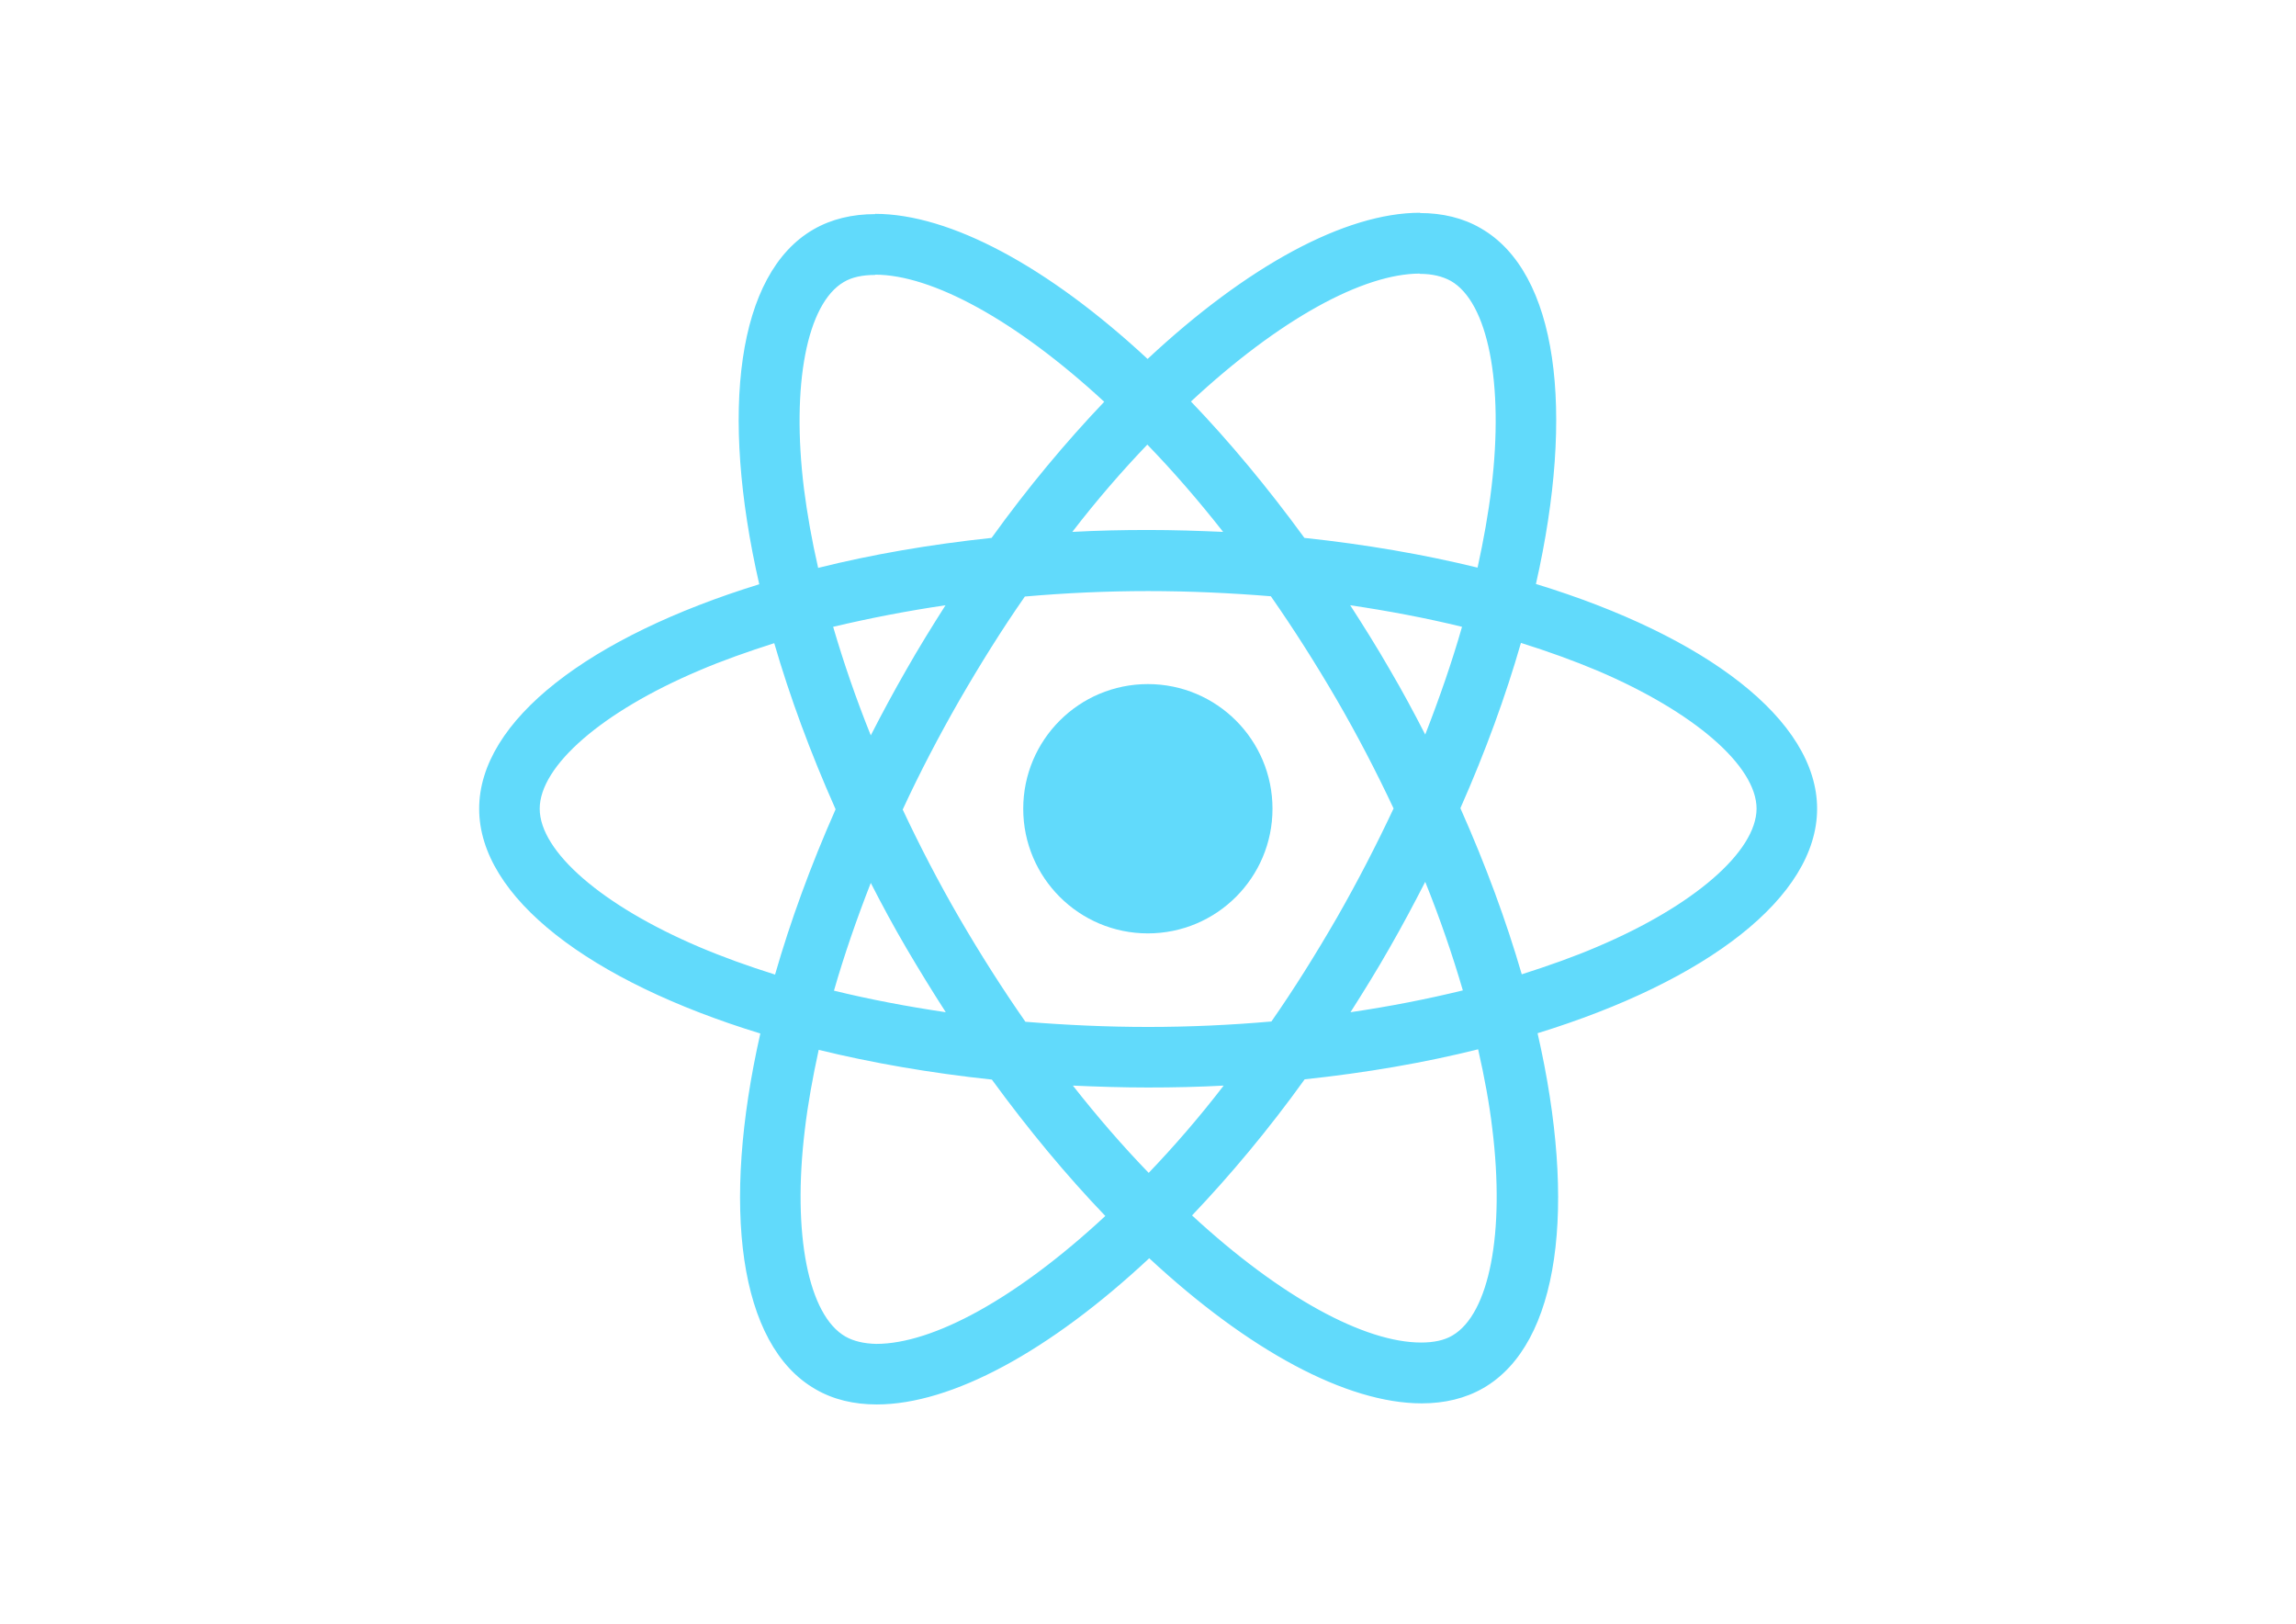
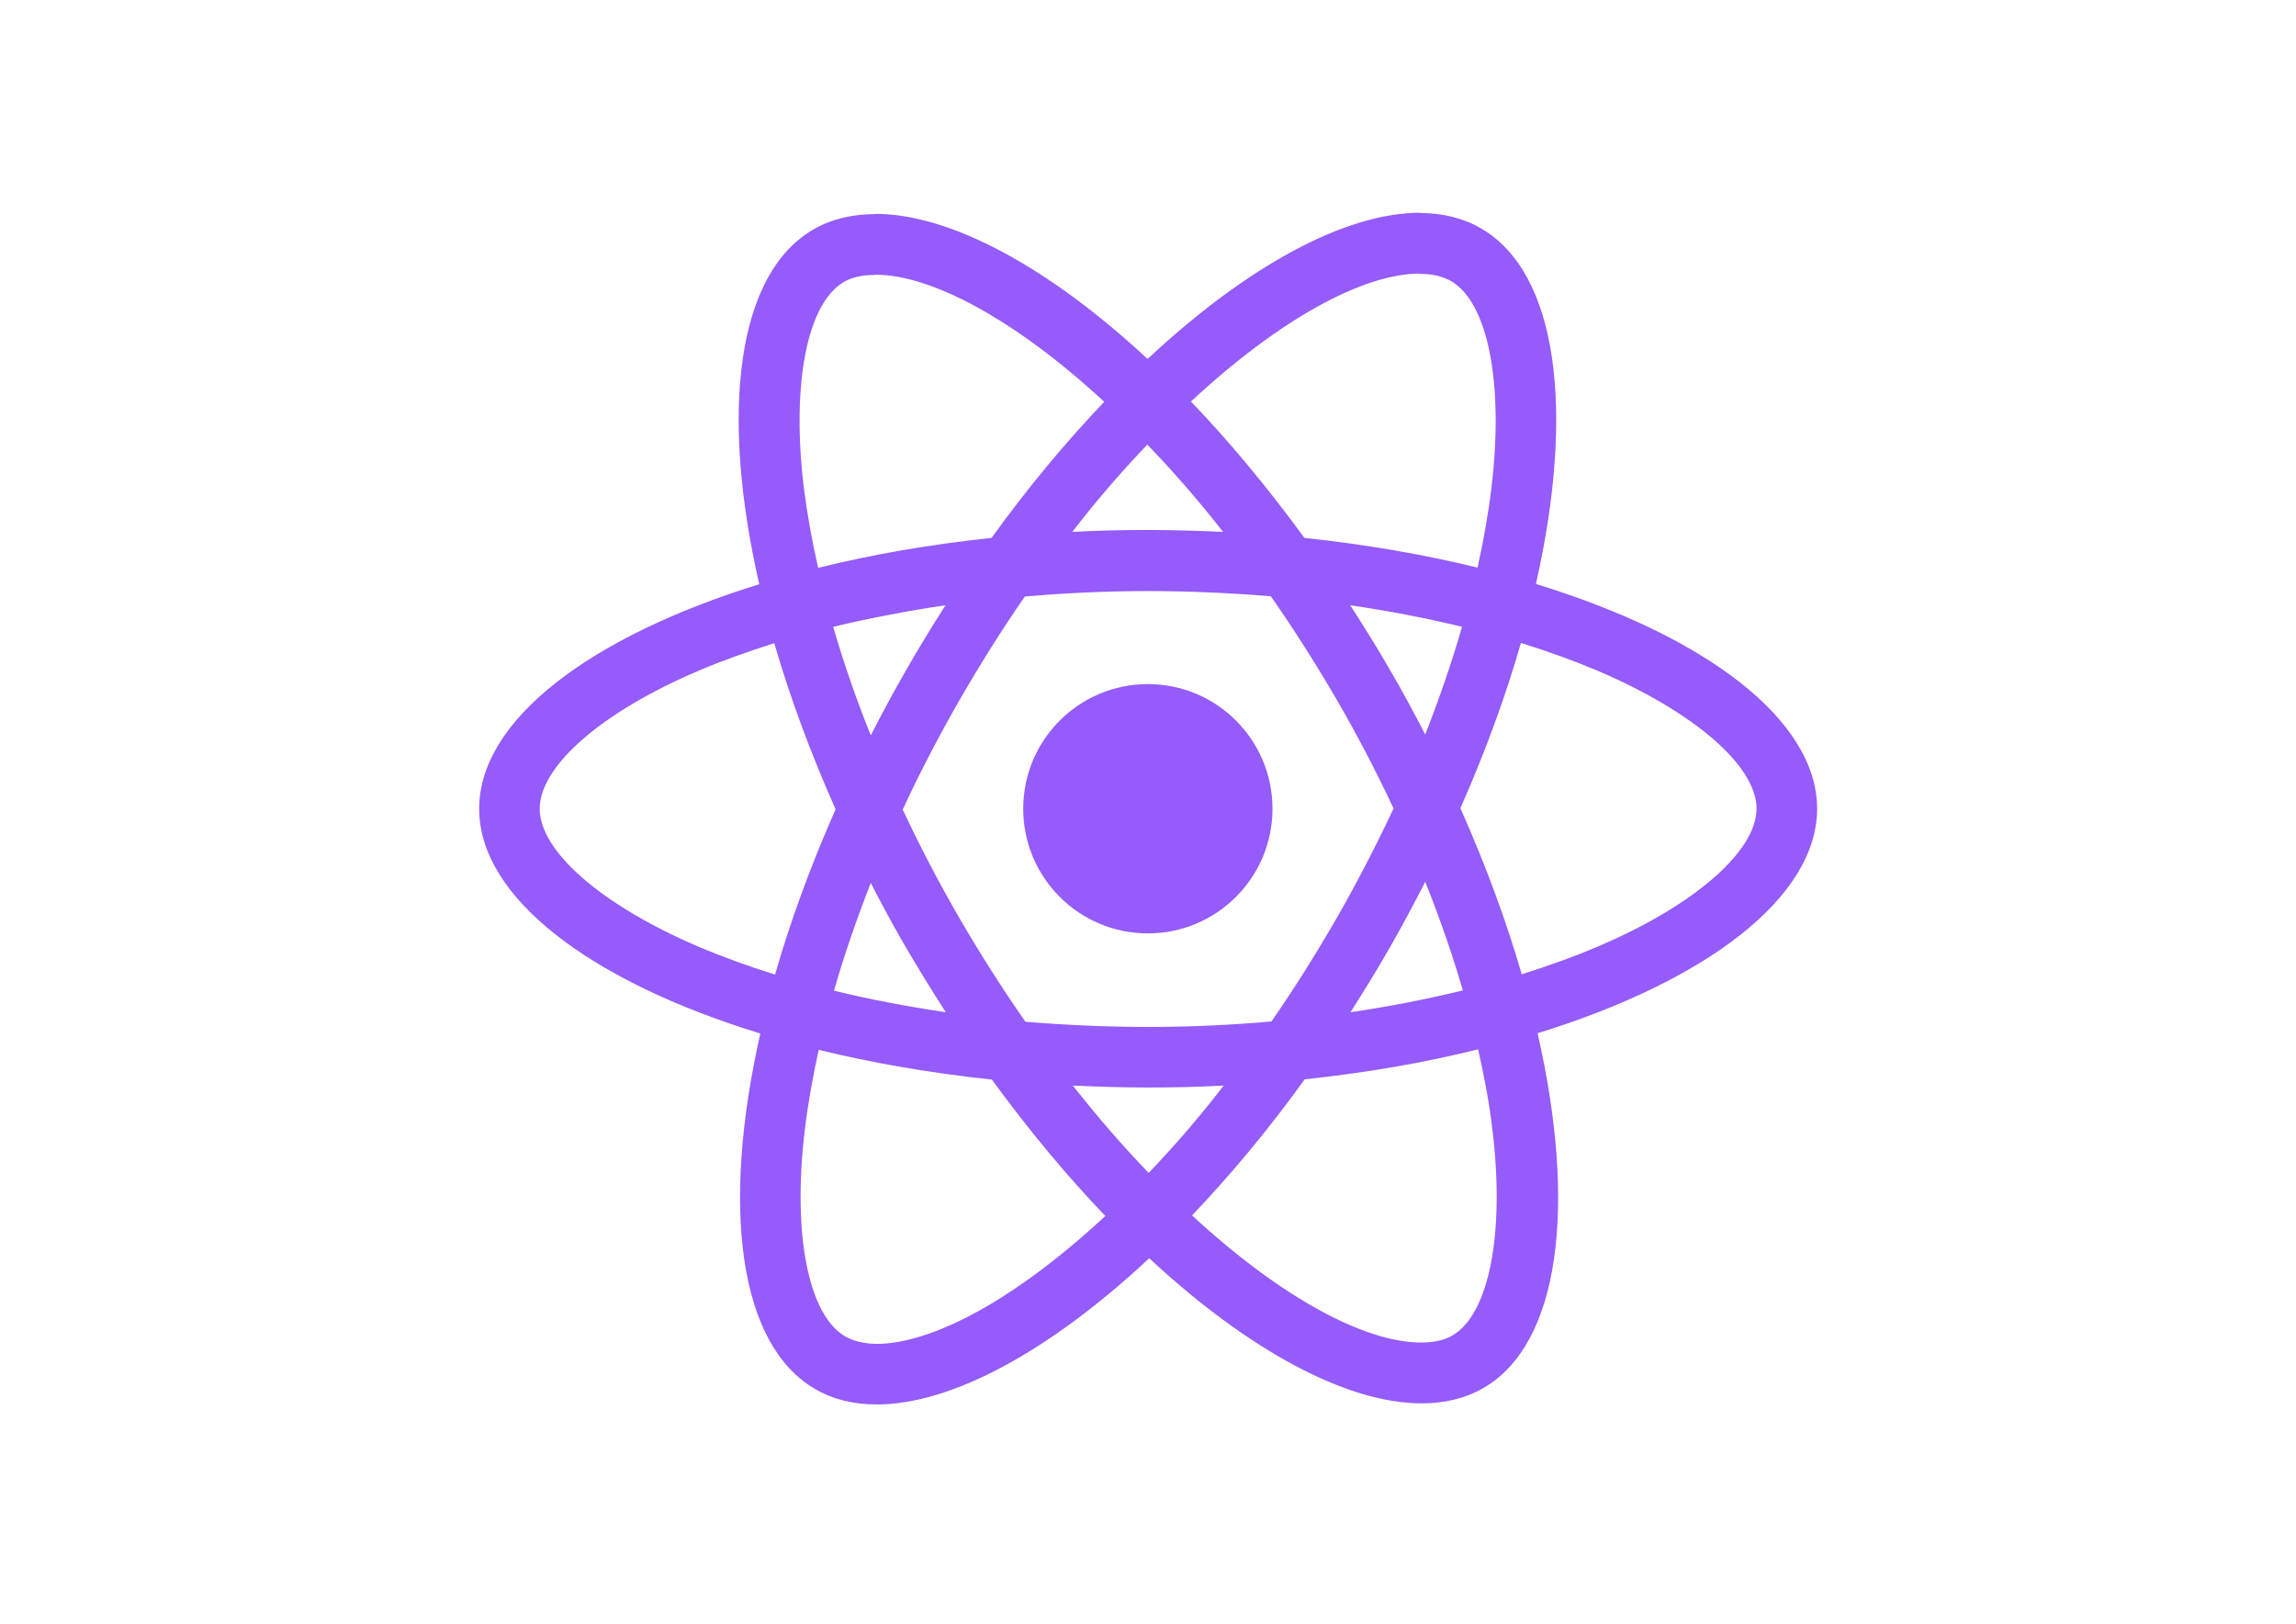
<svg xmlns="http://www.w3.org/2000/svg" viewBox="0 0 841.9 595.3">
-   <g fill="#61DAFB">
+   <g fill="#955bfb">
    <path d="M666.3 296.5c0-32.5-40.7-63.3-103.1-82.4 14.4-63.6 8-114.2-20.2-130.4-6.5-3.8-14.1-5.6-22.4-5.6v22.3c4.6 0 8.3.9 11.4 2.6 13.6 7.8 19.5 37.5 14.9 75.7-1.1 9.4-2.9 19.3-5.1 29.4-19.6-4.8-41-8.5-63.5-10.9-13.5-18.5-27.5-35.3-41.6-50 32.6-30.3 63.2-46.9 84-46.9V78c-27.5 0-63.5 19.6-99.9 53.6-36.4-33.8-72.4-53.2-99.9-53.2v22.3c20.7 0 51.4 16.5 84 46.6-14 14.7-28 31.4-41.3 49.9-22.6 2.4-44 6.1-63.6 11-2.3-10-4-19.7-5.2-29-4.7-38.2 1.1-67.9 14.6-75.8 3-1.8 6.9-2.6 11.5-2.6V78.5c-8.4 0-16 1.8-22.6 5.6-28.1 16.2-34.4 66.7-19.9 130.1-62.2 19.2-102.7 49.9-102.7 82.3 0 32.5 40.7 63.3 103.1 82.4-14.4 63.6-8 114.2 20.2 130.4 6.5 3.8 14.1 5.6 22.5 5.6 27.5 0 63.5-19.6 99.9-53.6 36.4 33.8 72.4 53.2 99.9 53.2 8.4 0 16-1.8 22.6-5.6 28.1-16.2 34.4-66.7 19.9-130.1 62-19.1 102.5-49.9 102.5-82.3zm-130.2-66.7c-3.7 12.9-8.3 26.2-13.5 39.5-4.1-8-8.4-16-13.1-24-4.6-8-9.5-15.8-14.4-23.4 14.2 2.1 27.9 4.7 41 7.9zm-45.8 106.5c-7.8 13.5-15.8 26.3-24.1 38.2-14.9 1.3-30 2-45.2 2-15.1 0-30.2-.7-45-1.9-8.3-11.9-16.4-24.6-24.2-38-7.6-13.1-14.5-26.4-20.8-39.8 6.2-13.4 13.2-26.8 20.7-39.9 7.8-13.5 15.8-26.3 24.1-38.2 14.9-1.3 30-2 45.2-2 15.1 0 30.2.7 45 1.9 8.3 11.9 16.4 24.6 24.2 38 7.6 13.1 14.5 26.4 20.8 39.8-6.3 13.4-13.2 26.8-20.7 39.9zm32.3-13c5.4 13.4 10 26.8 13.8 39.8-13.1 3.2-26.9 5.9-41.2 8 4.9-7.7 9.8-15.6 14.4-23.7 4.6-8 8.9-16.1 13-24.1zM421.2 430c-9.3-9.6-18.6-20.3-27.8-32 9 .4 18.2.7 27.5.7 9.4 0 18.7-.2 27.8-.7-9 11.7-18.3 22.4-27.5 32zm-74.4-58.9c-14.2-2.1-27.9-4.7-41-7.9 3.7-12.9 8.3-26.2 13.5-39.5 4.1 8 8.4 16 13.1 24 4.7 8 9.5 15.8 14.4 23.4zM420.7 163c9.3 9.6 18.6 20.3 27.8 32-9-.4-18.2-.7-27.5-.7-9.4 0-18.7.2-27.8.7 9-11.7 18.3-22.4 27.5-32zm-74 58.9c-4.9 7.7-9.8 15.6-14.4 23.7-4.6 8-8.9 16-13 24-5.4-13.4-10-26.8-13.8-39.8 13.1-3.1 26.9-5.8 41.2-7.9zm-90.5 125.2c-35.4-15.1-58.3-34.9-58.3-50.6 0-15.7 22.9-35.6 58.3-50.6 8.6-3.7 18-7 27.7-10.1 5.7 19.6 13.2 40 22.5 60.9-9.2 20.8-16.6 41.1-22.2 60.6-9.9-3.1-19.3-6.5-28-10.2zM310 490c-13.6-7.8-19.5-37.5-14.9-75.7 1.1-9.4 2.9-19.3 5.1-29.4 19.6 4.8 41 8.5 63.5 10.9 13.5 18.5 27.5 35.3 41.6 50-32.6 30.3-63.2 46.9-84 46.9-4.5-.1-8.3-1-11.3-2.7zm237.2-76.2c4.7 38.2-1.1 67.9-14.6 75.8-3 1.8-6.9 2.6-11.5 2.6-20.7 0-51.4-16.5-84-46.6 14-14.7 28-31.4 41.3-49.9 22.6-2.4 44-6.1 63.6-11 2.3 10.1 4.1 19.8 5.2 29.1zm38.5-66.7c-8.6 3.7-18 7-27.7 10.1-5.7-19.6-13.2-40-22.5-60.9 9.2-20.8 16.6-41.1 22.2-60.6 9.9 3.1 19.3 6.5 28.1 10.2 35.4 15.1 58.3 34.9 58.3 50.6-.1 15.7-23 35.6-58.4 50.6zM320.8 78.4z" />
    <circle cx="420.9" cy="296.5" r="45.7" />
    <path d="M520.5 78.1z" />
  </g>
</svg>
